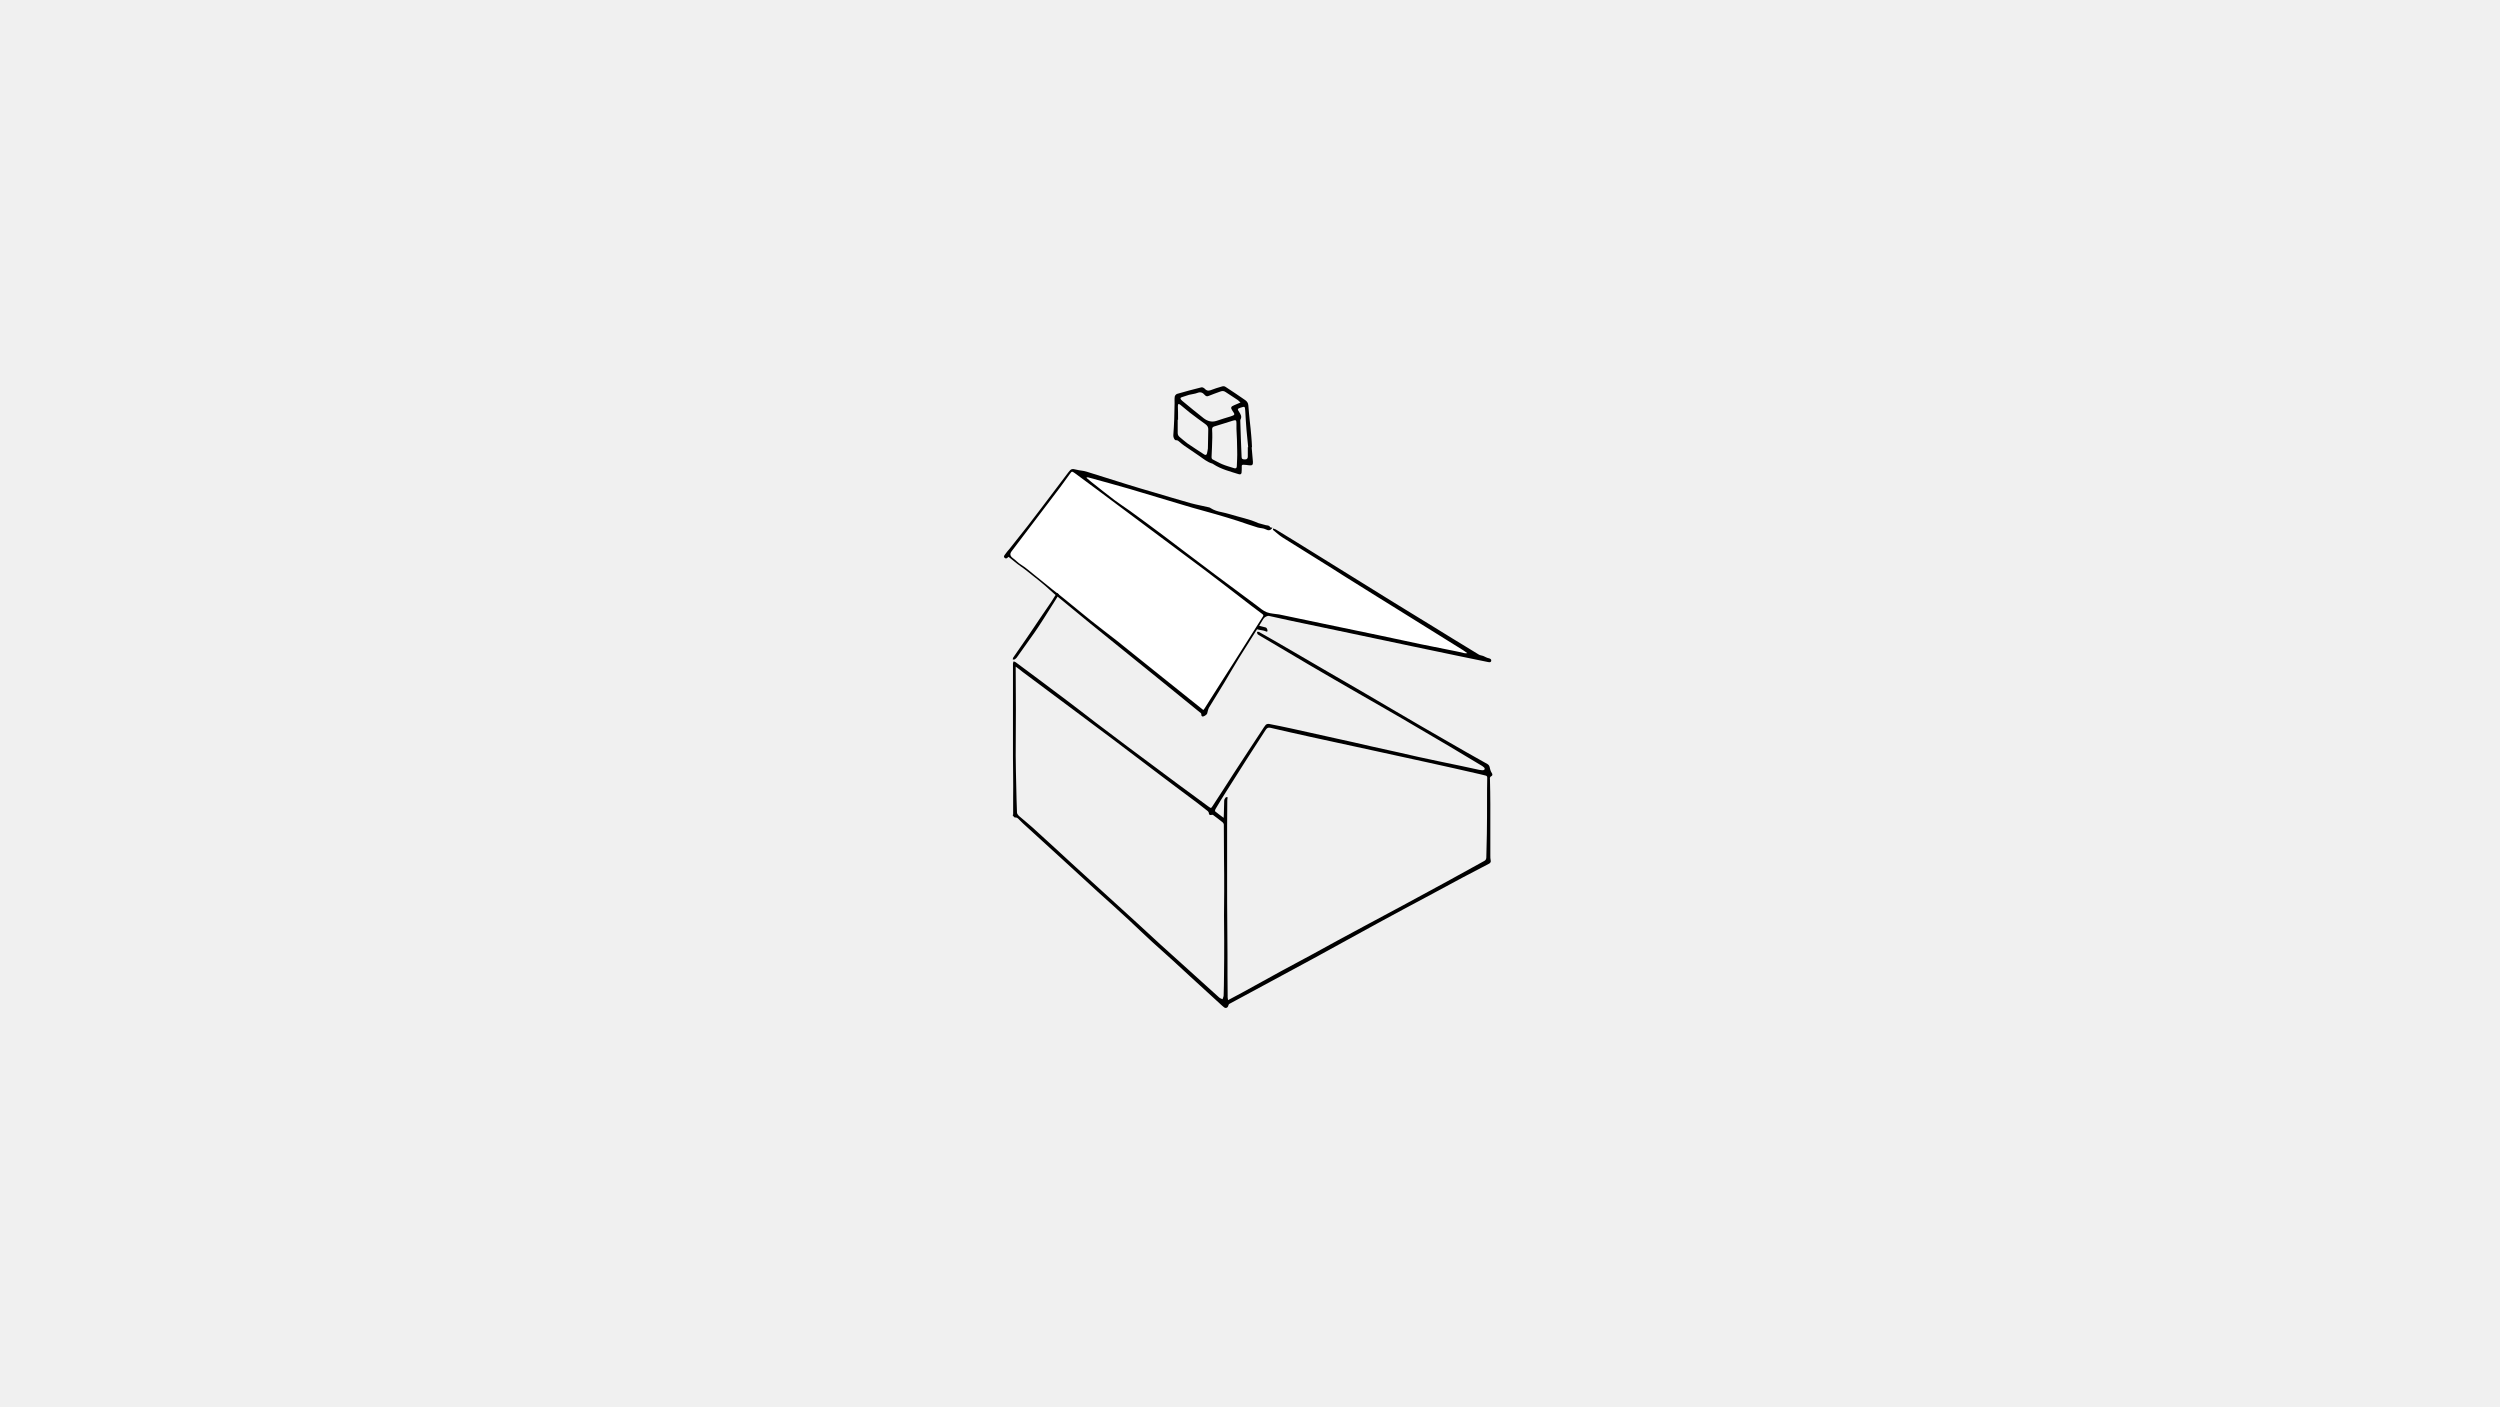
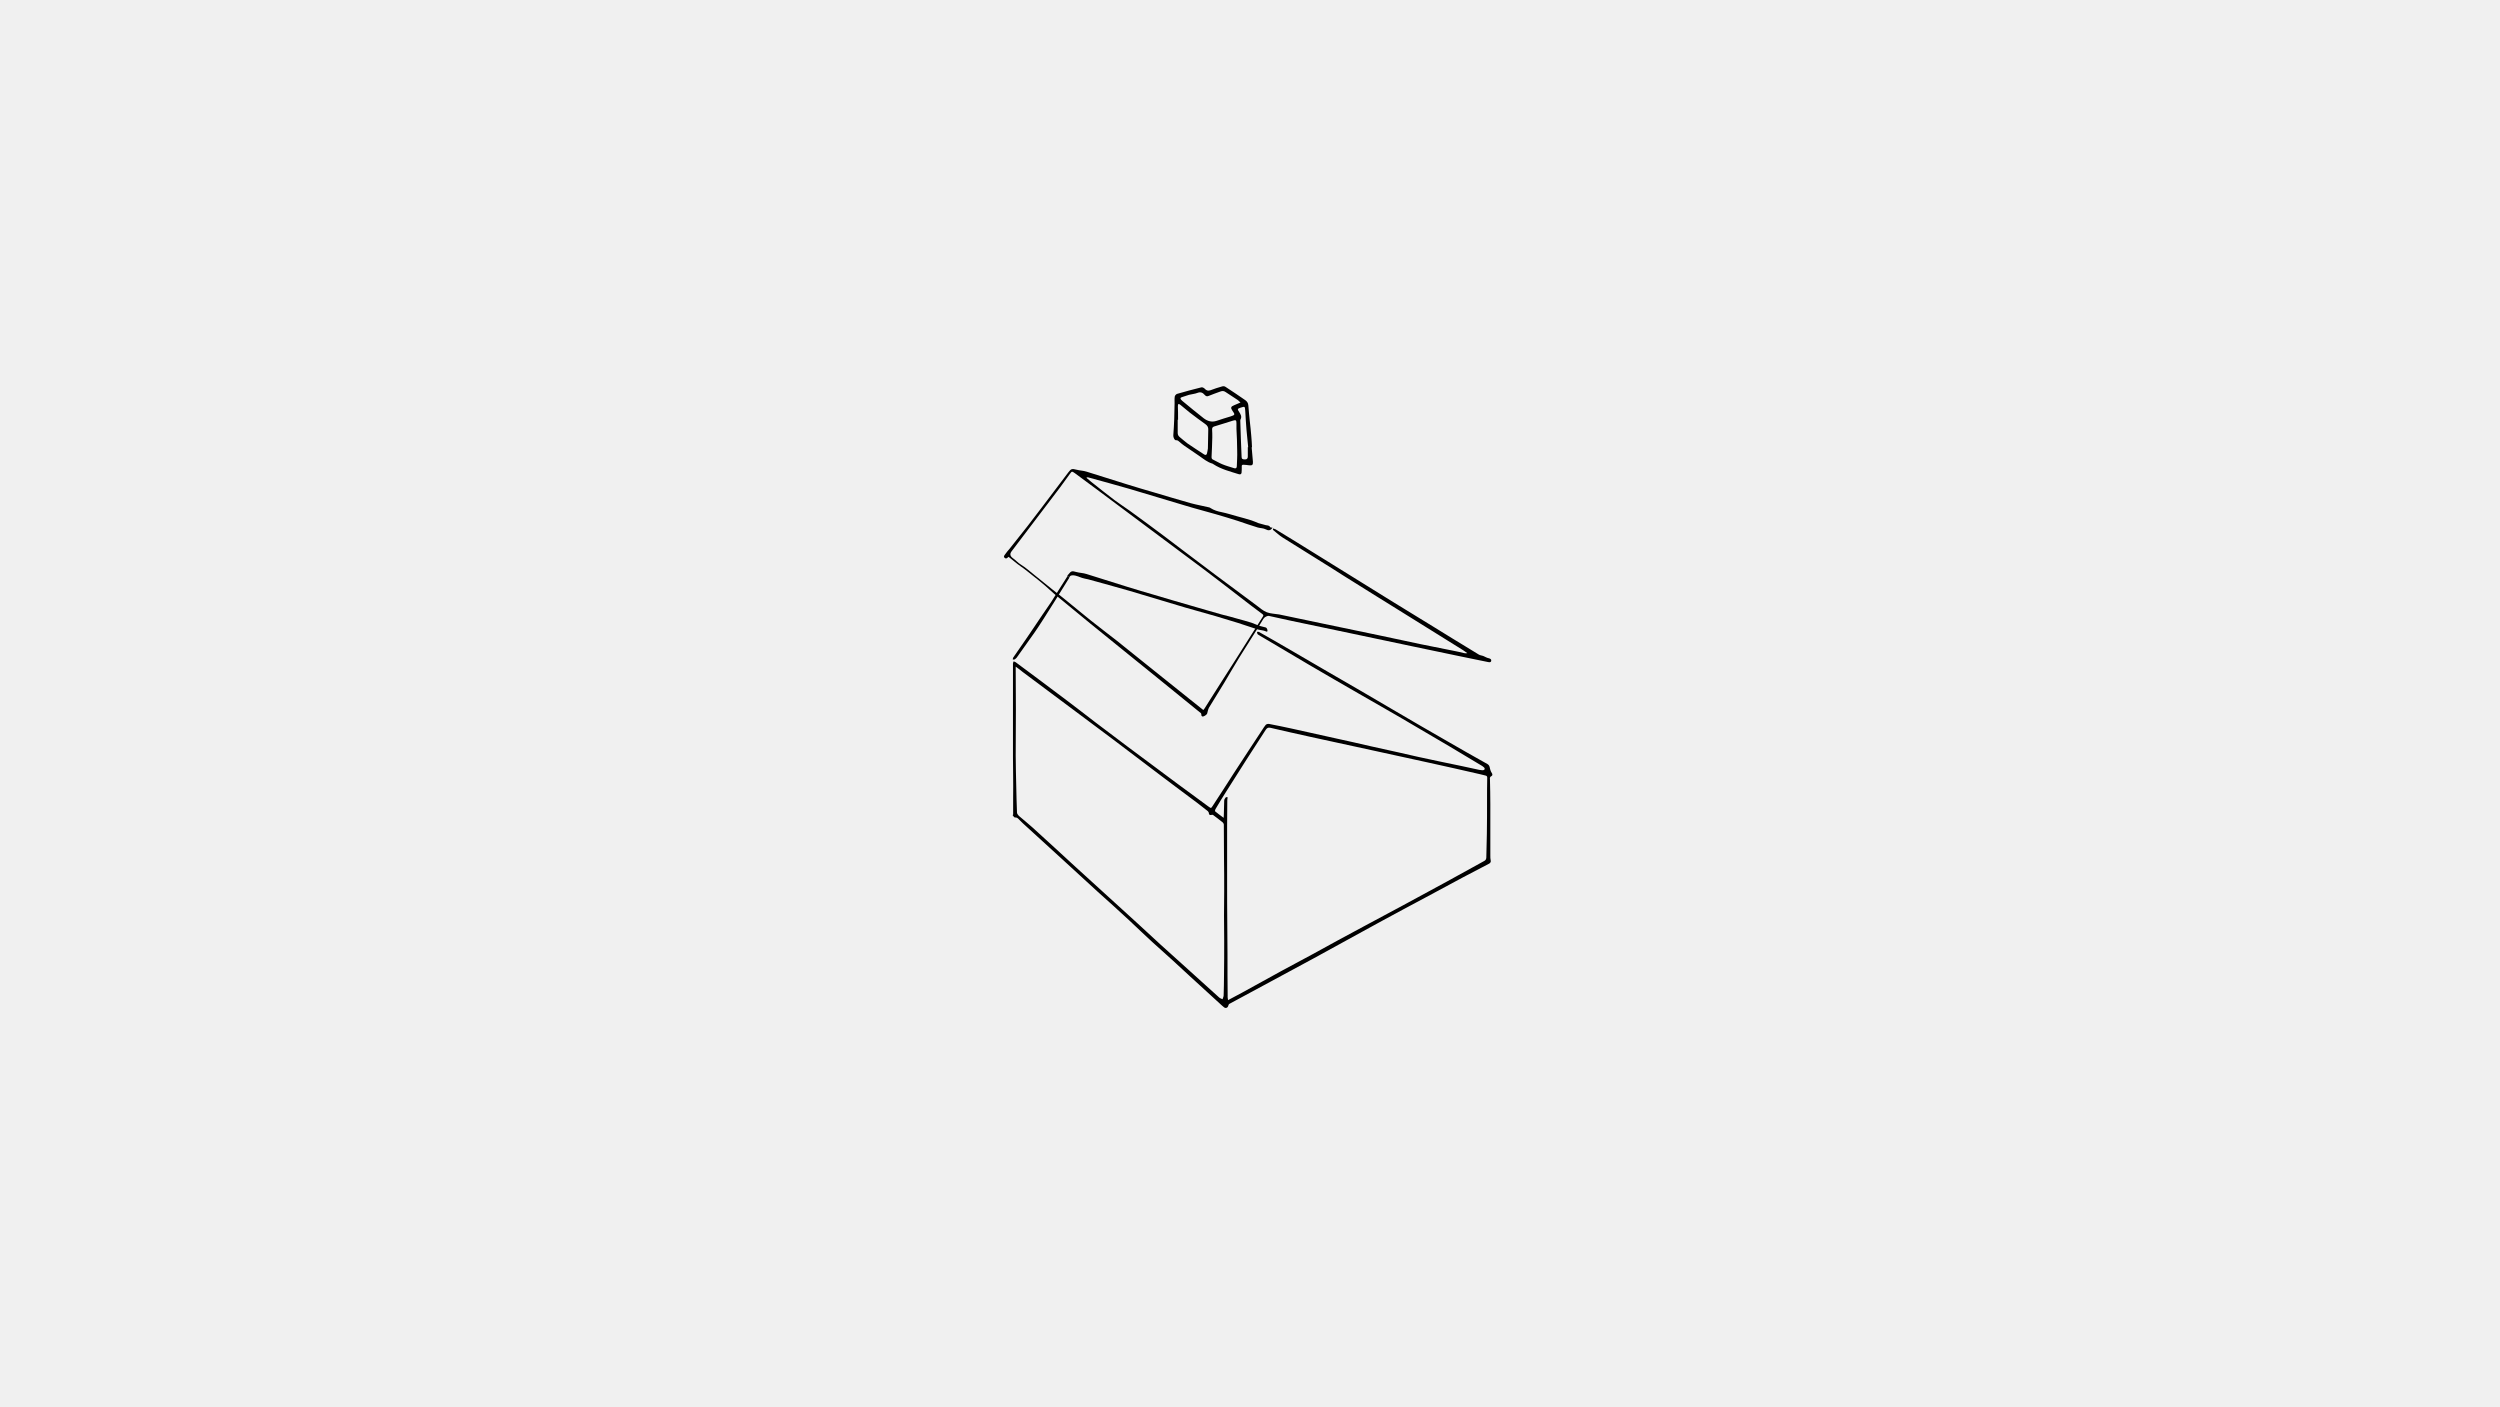
<svg xmlns="http://www.w3.org/2000/svg" version="1.1" id="Layer_1" x="0px" y="0px" viewBox="0 0 1365.8 768.2" style="enable-background:new 0 0 1365.8 768.2;" xml:space="preserve">
  <style type="text/css">
- 	.st0{fill:#FFFFFF;}
+ 	.st0{fill:none;}
</style>
  <g id="house">
    <path d="M553.5,445c0-3.1,0-6.3,0-9.4c0-3.9,0.1-7.9,0-11.8c0-3.4-0.1-6.8-0.1-10.2c0-6.5,0-13,0-19.5c0-5.9,0-11.9,0-17.8   c0-4.6,0-9.2,0-13.8c0-0.4,0.2-0.8,0.4-1.2c0.4,0.2,0.8,0.3,1.1,0.5c3.5,2.6,7,5.2,10.5,7.8c5.9,4.4,11.8,8.8,17.6,13.2   c5.2,3.9,10.3,7.9,15.4,11.8c6,4.5,11.9,9,17.9,13.5c9.1,6.8,18.3,13.6,27.4,20.4c5.5,4.1,11.1,8.2,16.6,12.2   c1.3,0.9,1.3,1,2.2-0.4c3.9-5.9,7.7-11.9,11.5-17.8c2.8-4.3,5.6-8.5,8.3-12.7c2.4-3.7,4.9-7.4,7.3-11.1c0.6-0.9,1.2-1.9,1.9-2.7   c0.4-0.4,1.2-0.6,1.8-0.5c4.1,0.8,8.1,1.6,12.2,2.5c8.1,1.8,16.2,3.6,24.3,5.4c6.4,1.4,12.7,2.8,19.1,4.3c5,1.1,9.9,2.2,14.9,3.3   c3.7,0.8,7.3,1.7,11,2.5c7.7,1.7,15.5,3.3,23.2,4.9c3.4,0.7,6.8,1.5,10.2,2.2c0.7,0.1,1.4,0.2,2,0.2c0.3,0,0.8-0.3,0.9-0.6   c0.1-0.2-0.1-0.7-0.3-0.9c-0.3-0.3-0.7-0.6-1-0.8c-6.1-3.6-12.1-7.3-18.2-10.9c-8.6-5.1-17.1-10.1-25.7-15.1   c-7.7-4.5-15.5-8.9-23.3-13.4c-9.2-5.3-18.4-10.6-27.6-16c-8.2-4.8-16.4-9.7-24.5-14.5c-1.1-0.7-2.2-1.2-3.3-2   c-0.3-0.2-0.4-0.9-0.5-1.4c0.4,0,0.9-0.1,1.2,0.1c5,2.8,10,5.7,15,8.6c7.7,4.5,15.5,9,23.2,13.5c11.6,6.7,23.2,13.4,34.7,20.2   c9.9,5.8,19.8,11.6,29.8,17.3c7.3,4.2,14.6,8.4,22,12.5c1.5,0.9,1.2,2.3,1.7,3.5c0.2,0.5,0.4,1,0.7,1.4c0.4,0.6,0.5,1.4-0.2,1.7   c-0.9,0.4-0.9,1.1-0.8,1.9c0.1,4.5,0.2,9,0.2,13.4c0,9.4,0,18.7,0,28.1c0,0.9,0,1.8,0.2,2.7c0.2,0.8-0.2,1.3-0.8,1.7   c-4.9,2.6-9.8,5.1-14.7,7.7c-6.6,3.5-13.2,7.1-19.7,10.6c-8.4,4.5-16.9,9-25.3,13.6c-12,6.5-23.9,13.2-35.9,19.7   c-7.9,4.3-15.8,8.5-23.7,12.8c-7.5,4.1-15.1,8.1-22.6,12.2c-0.3,0.1-0.5,0.5-0.6,0.8c-0.2,1.3-1.4,1.9-2.4,1.1   c-0.9-0.7-1.7-1.5-2.6-2.3c-5.4-5-10.9-9.9-16.3-14.9c-3-2.8-6-5.6-9-8.3c-3.7-3.3-7.4-6.6-11-9.9c-4.4-4-8.7-8.2-13-12.2   c-5.7-5.3-11.5-10.5-17.3-15.7c-6.4-5.8-12.8-11.7-19.2-17.6c-6.5-5.9-13-11.9-19.5-17.8c-1.4-1.2-2.7-2.5-4-3.8   c-0.6-0.6-1.1-1.3-2.3-1.2c-0.4,0.1-0.9-0.8-1.3-1.3C553.3,445.2,553.4,445.1,553.5,445z M670.9,546.4c2.7-1.4,5.1-2.7,7.5-4   c7.2-4,14.4-7.9,21.6-11.9c5.7-3.1,11.4-6.1,17.1-9.2c9.1-5,18.2-10,27.4-14.9c7.4-4,14.8-7.9,22.2-11.9   c7.9-4.3,15.7-8.5,23.6-12.8c6.8-3.7,13.6-7.5,20.5-11.3c0.8-0.4,1.1-0.9,1.2-1.8c0.1-4.3,0.2-8.7,0.3-13   c0.1-6.1,0.1-12.2,0.1-18.3c0-4.1,0-8.2,0.1-12.4c0-0.7-0.2-1-0.9-1.2c-1.1-0.2-2.2-0.6-3.3-0.8c-9-2.1-18.1-4.1-27.1-6.1   c-9.6-2.1-19.2-4.2-28.8-6.3c-12.1-2.6-24.2-5.3-36.3-7.9c-7.4-1.6-14.7-3.3-22.1-5c-1.2-0.3-1.9,0.2-2.5,1.1   c-3.5,5.4-6.9,10.7-10.4,16.1c-3.7,5.8-7.4,11.7-11.1,17.5c-2,3.2-4.1,6.5-6,9.8c-0.2,0.3-0.3,1.1-0.1,1.2c1.4,1.2,2.9,2.2,4.6,3.5   c0-0.7,0.1-1.1,0.1-1.5c0.1-2.6,0.1-5.2,0.2-7.8c0-0.6,0.3-1.2,0.7-1.7c0.2-0.3,0.7-0.3,1.1-0.4c0,0.3,0,0.6,0,1   c0,0.2-0.1,0.4-0.1,0.6c0,4.7-0.1,9.4-0.1,14.1c0,9.8,0,19.6,0,29.4c0,8.4,0,16.8,0.1,25.2c0,5.2,0.1,10.4,0.1,15.6   c0,7.6,0,15.3,0.1,22.9C670.6,544.7,670.8,545.4,670.9,546.4z M554.9,364.2c0,0.6,0,0.9,0,1.2c0,7.4,0.1,14.8,0.1,22.2   c0,8.4-0.1,16.9-0.1,25.3c0,5.6,0.2,11.1,0.3,16.7c0.1,4.8,0.2,9.5,0.4,14.3c0,0.6,0.5,1.3,1,1.8c2.4,2.1,5,4.1,7.4,6.3   c8,7.2,15.8,14.5,23.8,21.8c11.2,10.2,22.4,20.4,33.6,30.6c4.3,3.9,8.5,7.9,12.8,11.8c3.7,3.4,7.4,6.7,11.1,10   c6.9,6.3,13.8,12.5,20.7,18.7c0.5,0.5,1.3,0.7,1.9,1c0.2-0.7,0.6-1.4,0.6-2.1c0.1-3.6,0.2-7.3,0.2-10.9c0.1-6.3,0.1-12.6,0.1-18.9   c0-4.6-0.1-9.3-0.1-13.9c0-4.4,0.1-8.8,0.1-13.2c0-5.9,0-11.7-0.1-17.6c0-6.3-0.1-12.5-0.1-18.8c0-0.4-0.3-0.9-0.6-1.2   c-1.7-1.4-3.5-2.7-5.2-4c-0.2-0.2-0.7-0.2-1-0.1c-0.8,0.2-1.3,0-1.4-1c0-0.4-0.3-0.8-0.6-1.1c-1.9-1.5-3.9-3.1-5.9-4.6   c-6.4-4.8-12.8-9.5-19.1-14.3c-9-6.8-17.9-13.6-26.8-20.3c-7.6-5.7-15.2-11.4-22.9-17.1c-8.8-6.6-17.6-13.2-26.4-19.7   C557.5,366.1,556.3,365.2,554.9,364.2z" />
    <g>
      <path d="M574.2,329c-3.2,4.7-6.4,9.3-9.5,14c-2.5,3.7-5,7.4-7.6,11.1c-1.2,1.7-2.4,3.5-3.6,5.2c-0.2,0.3-0.1,0.6-0.2,1    c0.4,0,0.8,0.1,1.1-0.1c0.4-0.3,0.8-0.6,1.1-1c3.3-4.6,6.5-9.2,9.8-13.8c4.2-5.9,18.9-29.8,18.9-29.8l-0.9-1    C582.5,315.7,574.9,328,574.2,329z" />
      <path d="M691.5,342.8c-1.3-0.4-2.7-0.6-4-1.1c-1.3-0.4-2.5-1.1-3.8-1.5c-2.6-0.8-5.1-1.5-7.7-2.2c-2.8-0.8-5.7-1.6-8.6-2.3    c-2.1-0.5-13.7-4-17-4.9c-6.7-1.9-13.4-3.9-20.1-5.9c-4.8-1.4-9.6-2.8-14.4-4.3c-7.4-2.3-14.8-4.7-22.3-7    c-1.8-0.6-3.8-0.6-5.6-1.1c-2.4-0.7-2.8-0.6-4.4,1.4c-0.2,0.2-0.3,0.4-0.5,0.6c0.2,0.2,0.5,0.4,0.9,0.9c0,0,0,0.1,0.1,0.1    c0.1-0.2,0.3-0.4,0.4-0.6c1.1-1.5,5,0.2,5.5,0.4c1.3,0.6,4.4,1.2,4.5,1.2c7.5,2.1,15.1,4.1,22.6,6.3c10.2,3,20.3,6.1,30.4,9.1    c5.5,1.6,11.1,3.1,16.6,4.7c4.1,1.2,8.1,2.4,12.2,3.7c3.7,1.2,7.3,2.4,10.9,3.6c1.4,0.4,3,0.4,4.3,1    C693.1,345.9,692.4,343,691.5,342.8z" />
    </g>
  </g>
  <g id="roof">
    <path class="st0" d="M799.7,357.1c-0.3,0-0.6,0-1-0.1c-0.7-0.2-1.4-0.3-2.1-0.5c-0.9-0.2-1.8-0.4-2.8-0.6c-2.4-0.5-4.8-1-7.3-1.5   c-3.9-0.8-7.8-1.6-11.7-2.4c-4.2-0.9-8.4-1.8-12.6-2.7c-3.4-0.7-6.9-1.5-10.3-2.2c-5.8-1.2-11.7-2.4-17.5-3.7   c-3.9-0.8-7.9-1.6-11.8-2.5c-3-0.6-5.9-1.2-8.9-1.9c-5.3-1.1-10.6-2.2-15.9-3.3c-0.8-0.2-1.7-0.3-2.5-0.4c-1.5-0.2-3-0.3-4.4-0.9   c-1.7-0.7-3.2-1.8-4.6-3c-0.4-0.3-0.8-0.7-1.3-1c-7.6-5.6-15.2-11.3-22.6-16.8c-3.6-2.7-7.1-5.3-10.6-8c-2.6-1.9-5.1-3.8-7.7-5.8   c-6.2-4.6-12.3-9.2-18.5-13.9c-2.8-2.1-6.2-4.6-9.7-7.1c-1.1-0.8-2.3-1.6-3.4-2.4c-1.6-1.1-3.3-2.3-4.9-3.5c-3.2-2.5-6.5-5-9.6-7.5   c-1.1-0.9-2.2-1.8-3.3-2.6c-0.6-0.5-1.2-1-1.8-1.5l-1.6-1.4l1-0.5c0.4-0.2,0.7-0.3,1-0.3c0.2,0,0.3,0,0.5,0.1   c2.2,0.6,4.3,1.2,6.5,1.8c5.3,1.5,10.8,3,16.1,4.5c5.5,1.6,11.1,3.3,16.4,4.9c4.7,1.4,9.3,2.8,14,4.2c3.1,0.9,6.2,1.8,9.2,2.6   c2.5,0.7,4.9,1.4,7.4,2.1c3.6,1,7.5,2.2,12.2,3.7c3.6,1.1,19.3,4.9,19.4,4.9h0.2l0.1,0.1c0.5,0.4,1,0.9,1.6,1.3   c1.1,1,2.3,2,3.6,2.8c5.9,3.8,12,7.5,17.8,11.2c3,1.9,6.1,3.8,9.1,5.7c2,1.2,3.9,2.5,5.9,3.7c2.1,1.3,4.2,2.7,6.3,4   c4.7,2.9,9.4,5.9,14.2,8.8c3.3,2,6.5,4,9.8,6.1c11.8,7.4,23.7,14.7,35.5,22.1c0.6,0.3,1.1,0.7,1.6,1.1c0.2,0.2,0.5,0.3,0.7,0.5   l1.2,0.9l-1.5,0.4C800.4,357.1,800.1,357.1,799.7,357.1z" />
    <path class="st0" d="M654.9,385.8c-1.8-1.4-3.5-2.9-5.3-4.3c-3.4-2.7-6.7-5.4-10.1-8.1c-3-2.4-6-4.8-9-7.2   c-2.4-1.9-4.8-3.9-7.2-5.8c-4.4-3.5-8.7-7-13.1-10.5c-2.3-1.8-4.6-3.6-6.9-5.4c-2.4-1.9-5-3.8-7.4-5.8c-3.8-3-7.5-6.1-11.2-9.1   l-4.1-3.3c-0.3-0.3-1.8-1.4-3.1-2.4c-1.1-0.8-2.1-1.6-2.5-2c-1.9-1.5-3.7-3-5.5-4.5c-1.4-1.2-2.8-2.3-4.3-3.5   c-0.6-0.5-1.2-1-1.9-1.5c-1.7-1.4-3.5-2.9-5.4-4c-1-0.6-1.8-1.4-2.6-2.1c-0.6-0.6-1.2-1.1-1.9-1.6c-0.9-0.7-1.5-1.4-1.6-2.2   c-0.1-0.8,0.2-1.7,0.9-2.7l0.4-0.5c8.7-11.4,17.3-22.8,26-34.2c1.1-1.4,2.1-2.9,3.1-4.3c0.7-1,1.4-2,2.1-3c0.7-0.9,1.1-1.5,1.9-1.5   c0.6,0,1.1,0.4,1.9,0.9c4,2.9,7.9,5.8,11.9,8.8c5.2,3.9,10.5,7.8,15.7,11.8c6,4.5,11.9,8.9,17.9,13.4c3.1,2.3,6.3,4.7,9.4,7   c5.2,3.8,10.5,7.8,15.8,11.7c4.2,3.2,8.4,6.5,12.5,9.6c2.4,1.8,4.8,3.7,7.1,5.5c4.1,3.1,8.2,6.2,12.1,9.2c1.1,0.8,0.8,1.7,0.4,2.3   c-3.3,5.2-6.6,10.3-9.9,15.5l-5.4,8.4c-2.7,4.2-5.3,8.4-8,12.6l-5.7,8.9c-0.4,0.7-0.8,1.3-1.3,2c-0.5,0.8-0.9,1.5-1.4,2.3   c-0.2,0.3-0.4,0.5-0.6,0.8c-0.1,0.1-0.2,0.3-0.4,0.4l-0.5,0.6L654.9,385.8z" />
    <path d="M575.9,324.4c-1.7-1.4-3.2-3-4.9-4.4c-2.1-1.8-4.3-3.6-6.5-5.3c-2.3-1.8-4.5-3.7-6.9-5.3c-2.3-1.6-4.4-3.5-6.6-5.2   c-0.6,0.5-1.3,1.4-2.2,0.5c-0.8-0.7,0.1-1.5,0.5-2.1c0.6-0.9,1.4-1.8,2.1-2.6c3.3-4.2,6.6-8.3,9.9-12.5c2.5-3.2,5-6.5,7.5-9.8   c5-6.6,9.9-13.1,14.9-19.7c1.5-2,2-2,4.4-1.4c1.8,0.5,3.8,0.5,5.6,1.1c7.5,2.3,14.9,4.7,22.3,7c4.8,1.5,9.6,2.9,14.4,4.3   c6.7,2,13.4,4,20.1,5.9c3.3,0.9,6.8,1.5,10.1,2.3c0.3,0.1,0.6,0.2,0.8,0.4c1.9,1.2,3.9,1.8,6,2.2c2.9,0.6,5.7,1.5,8.6,2.3   c2.6,0.7,5.2,1.4,7.7,2.2c1.3,0.4,2.5,1,3.8,1.5c1.3,0.4,2.7,0.7,4,1.1c0.8,0.2,1.9,0,2.4,1.1c0.1,0.2,0.8,0.2,1.3,0.3   c-1.1,1.6-2.2,1.7-3.7,0.9c-1.3-0.7-2.9-0.6-4.3-1c-3.7-1.1-7.3-2.4-10.9-3.6c-4-1.3-8.1-2.5-12.2-3.7c-5.5-1.6-11.1-3-16.6-4.7   c-10.2-3-20.3-6.1-30.4-9.1c-7.5-2.2-15.1-4.2-22.6-6.3c-0.3-0.1-0.5-0.1-1,0.2c0.9,0.7,1.7,1.5,2.6,2.2c4.3,3.4,8.5,6.8,12.9,10.1   c2.7,2,5.6,3.9,8.3,5.8c3.2,2.3,6.5,4.7,9.7,7.1c6.2,4.6,12.4,9.2,18.5,13.9c6.1,4.6,12.2,9.2,18.3,13.8   c7.5,5.6,15.1,11.2,22.6,16.8c1.9,1.4,3.6,3,5.7,3.8c2.1,0.8,4.5,0.8,6.8,1.2c8.3,1.7,16.5,3.5,24.8,5.2c9.8,2,19.6,4.1,29.3,6.1   c7.7,1.6,15.3,3.3,23,4.9c6.3,1.3,12.6,2.5,18.9,3.8c1.6,0.3,3.3,0.7,4.9,1.1c0.5,0.1,1.1,0.2,1.8,0c-0.8-0.5-1.5-1.1-2.3-1.6   c-11.8-7.4-23.7-14.8-35.5-22.1c-8-5-16-9.9-23.9-14.9c-4.1-2.5-8.1-5.1-12.2-7.7c-9-5.6-18-11.2-26.9-16.8   c-1.9-1.2-3.5-2.7-5.2-4.1c-0.1-0.1-0.2-0.3-0.2-0.4s0-0.2,0.1-0.5c0.5,0.2,1,0.3,1.4,0.5c5.9,3.6,11.7,7.1,17.6,10.8   c8.3,5.1,16.6,10.3,25,15.5c7.2,4.5,14.4,8.9,21.6,13.4c7.5,4.6,15,9.2,22.5,13.8c6.5,4,12.9,8,19.4,11.9c1.6,1,3.3,2,4.9,3   c0.7,0.4,1.5,0.5,2.2,0.7c0.2,0.1,0.4,0.1,0.5,0.2c0.9,0.4,1.7,0.9,2.7,1.1c0.8,0.2,1.5,0.5,1.4,1.4c-0.2,1-1,0.8-1.7,0.7   c-5.2-1.1-10.4-2.1-15.6-3.2c-8.6-1.8-17.2-3.6-25.8-5.4c-11.4-2.4-22.8-4.8-34.1-7.2c-10.6-2.2-21.3-4.5-31.9-6.7   c-4.1-0.9-8.2-1.8-12.3-2.7c-0.9-0.2-2.5,0.6-3.1,1.6c-1.3,2.1-2.6,4.3-3.9,6.4c-3.1,4.9-6.2,9.9-9.3,14.8   c-2.8,4.5-5.4,9.1-8.1,13.6c-2.8,4.6-5.6,9.1-8.4,13.7c-0.5,0.9-0.7,2.1-1,3.2c-0.2,0.7-2,1.9-2.7,1.6c-0.2-0.1-0.5-0.5-0.5-0.7   c0.2-0.9-0.4-1.3-1-1.7c-7.8-6.3-15.6-12.7-23.4-19c-5.9-4.8-11.9-9.6-17.8-14.4c-6.2-5-12.4-10-18.5-15L575.9,324.4z M657.4,387.9   c0.4-0.5,0.7-0.8,0.9-1.2c0.9-1.4,1.8-2.8,2.7-4.3c4.6-7.2,9.1-14.4,13.7-21.5c5.1-8,10.1-16,15.2-24c0.4-0.6,0.4-0.9-0.2-1.4   c-4.1-3-8.1-6.1-12.1-9.2c-6.6-5-13.1-10.2-19.7-15.1c-8.4-6.3-16.8-12.5-25.2-18.8c-11.2-8.4-22.4-16.7-33.6-25.1   c-3.9-2.9-7.9-5.9-11.9-8.8c-1.6-1.1-1.6-1.1-2.7,0.4c-1.8,2.4-3.5,4.9-5.3,7.3c-8.8,11.6-17.6,23.2-26.4,34.8   c-1.2,1.5-1.1,2.7,0.5,3.9c1.6,1.1,2.8,2.6,4.5,3.6c2.6,1.6,4.9,3.7,7.3,5.6c3.3,2.6,6.5,5.3,9.8,7.9c1,0.8,5,3.9,5.6,4.4   c5.1,4.1,10.1,8.3,15.2,12.4c4.7,3.8,9.6,7.4,14.4,11.2c6.8,5.4,13.5,10.9,20.3,16.3c6.4,5.1,12.7,10.2,19.1,15.3   C652.2,383.7,654.7,385.8,657.4,387.9z" />
  </g>
  <g id="chimney">
    <path d="M683.8,244.3c0.2,2.7,0.5,5.3,0.7,8c0.1,1.7-0.4,2.1-2.1,1.9c-1-0.2-2-0.2-3-0.3c-0.9-0.1-1.1,0.4-1,1.2c0,1,0,2-0.1,3.1   c-0.1,0.8-0.6,1.1-1.4,0.9c-4.8-1.5-9.7-2.7-14-5.5c-0.2-0.1-0.3-0.3-0.5-0.3c-2.8-0.8-4.9-2.6-7.2-4.2c-2.7-1.9-5.5-3.7-8.2-5.6   c-0.9-0.6-1.7-1.3-2.5-2c-0.6-0.5-1.1-1.1-2.1-1c-0.7,0.1-1.5-1.6-1.4-2.7c0.2-2.9,0.4-5.9,0.5-8.8c0.1-2.9,0.1-5.8,0.2-8.7   c0-1.2-0.1-2.5,0.1-3.7c0.1-0.5,0.7-1.2,1.2-1.4c4.5-1.3,8.9-2.5,13.4-3.6c0.5-0.1,1.3,0.3,1.7,0.7c0.9,1,1.8,1.4,3.2,0.9   c2.1-0.8,4.2-1.5,6.4-2.1c0.6-0.2,1.4-0.1,1.9,0.3c3.6,2.3,7.2,4.8,10.7,7.2c1,0.7,1.6,1.6,1.7,2.9c0.2,2.9,0.5,5.8,0.8,8.7   c0.3,2.7,0.6,5.3,0.8,8c0.2,2.1,0.3,4.1,0.4,6.2C683.9,244.3,683.8,244.3,683.8,244.3z M677.7,219.9c-0.6-0.6-1-1-1.4-1.3   c-2.2-1.5-4.5-2.9-6.7-4.4c-1-0.7-1.8-0.7-2.9-0.3c-2.1,0.8-4.3,1.5-6.4,2.4c-0.9,0.4-1.5,0.2-2.2-0.6c-1-1.2-2.2-1.7-3.8-1.1   c-1.5,0.6-3.1,0.7-4.7,1.1c-1.3,0.4-2.6,0.9-4,1.3c-0.9,0.3-0.8,0.8-0.3,1.4c0.2,0.2,0.4,0.4,0.6,0.6c3.9,3.2,7.7,6.4,11.7,9.5   c2.1,1.6,4.4,2.3,7.1,1.4c2.5-0.9,5.1-1.6,7.6-2.4c2.5-0.8,2.5-1,1-3.1c-1.1-1.6-0.9-2.3,0.9-3   C675.3,220.9,676.4,220.4,677.7,219.9z M675.5,234.3L675.5,234.3c0-1,0-2.1,0-3.1c0-1.6-0.3-1.9-1.9-1.4c-3.4,1-6.8,2.2-10.3,3.2   c-0.9,0.3-1.1,0.8-1.1,1.6c0.1,1.5,0.1,3,0.1,4.4c-0.1,3.5-0.2,7.1-0.4,10.6c0,0.7,0.1,1.2,0.8,1.5c1.7,0.8,3.3,1.8,5,2.5   c2.1,0.9,4.4,1.5,6.6,2.2c0.9,0.3,1.4-0.2,1.4-1.1c0.1-2.8,0.3-5.6,0.2-8.4C675.9,242.3,675.7,238.3,675.5,234.3z M643.6,229.3   c-0.1,0-0.1,0-0.2,0c0,2.4,0,4.8,0,7.2c0,0.9,0.3,1.6,1,2.2c1.5,1.2,2.9,2.5,4.4,3.6c3,2.1,6.1,4,9.1,6c0.8,0.5,1.3,0.2,1.5-0.6   c0.2-0.9,0.4-1.8,0.5-2.7c0.1-3.4,0.1-6.8,0.2-10.2c0.1-1.4-0.5-2.3-1.6-3.1c-2.9-2-5.7-4.2-8.5-6.3c-1.7-1.3-3.3-2.8-5.1-4.2   c-1-0.8-1.4-0.6-1.4,0.7C643.6,224.3,643.6,226.8,643.6,229.3z M681.7,244.3c0.1,0,0.1,0,0.2,0c-0.3-3.1-0.6-6.2-0.9-9.3   c-0.3-3.5-0.5-7.1-0.7-10.6c-0.2-2.5-0.2-2.4-2.5-1.7c-1.8,0.6-1.9,0.8-0.8,2.4c0.8,1.3,1.6,2.5,0.7,4.1c-0.1,0.2-0.1,0.5-0.1,0.8   c0.2,6.5,0.4,12.9,0.7,19.4c0,1.3,0.4,1.6,1.9,1.6c1.1,0,1.5-0.6,1.5-1.6C681.7,247.8,681.7,246,681.7,244.3z" />
  </g>
</svg>
